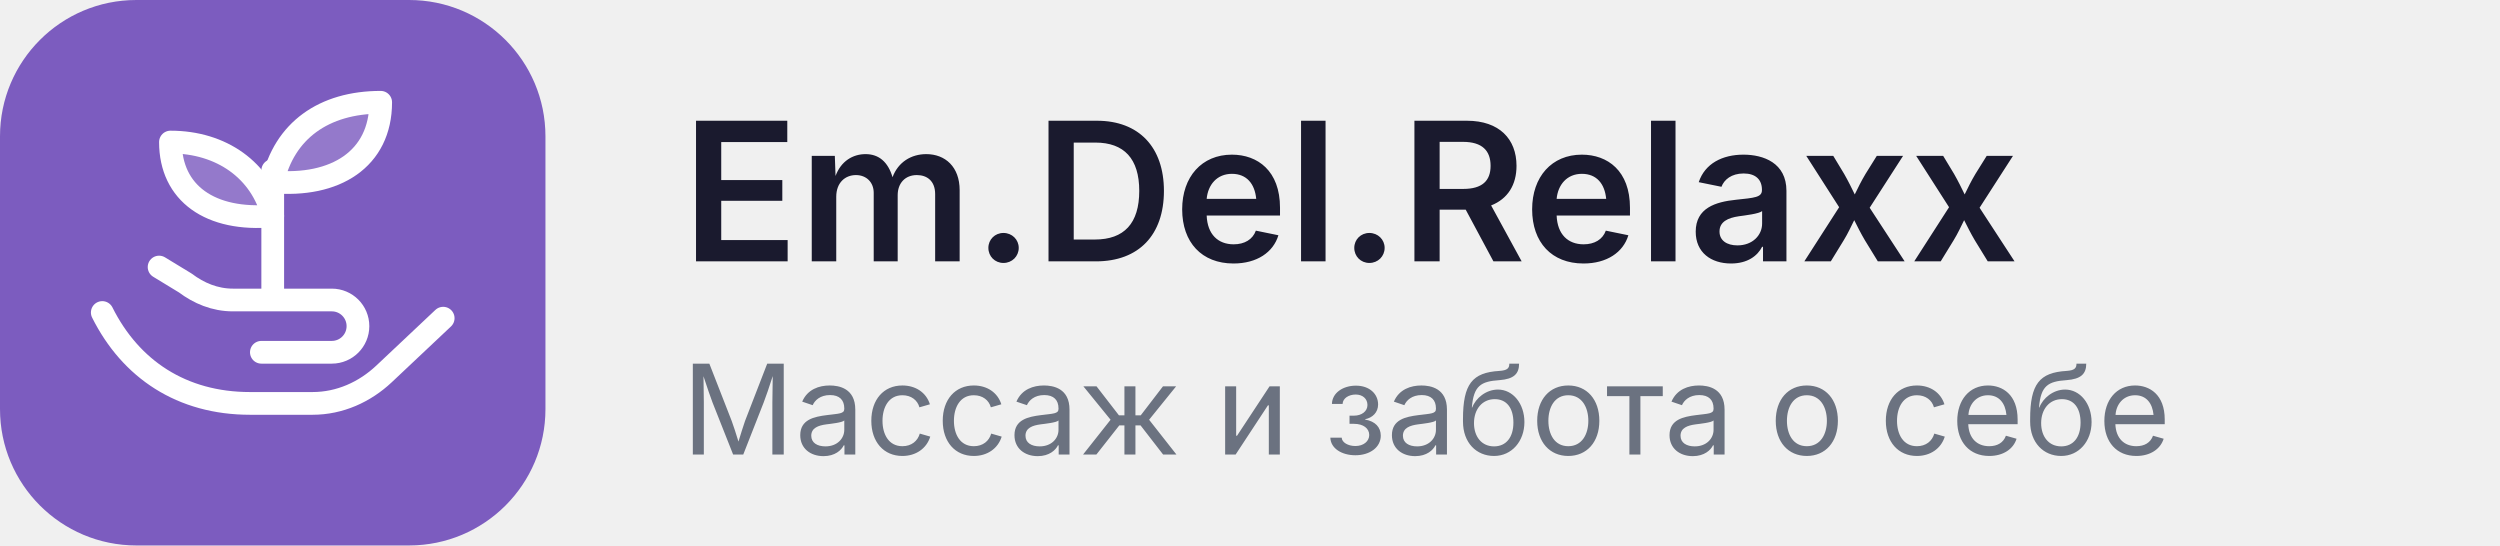
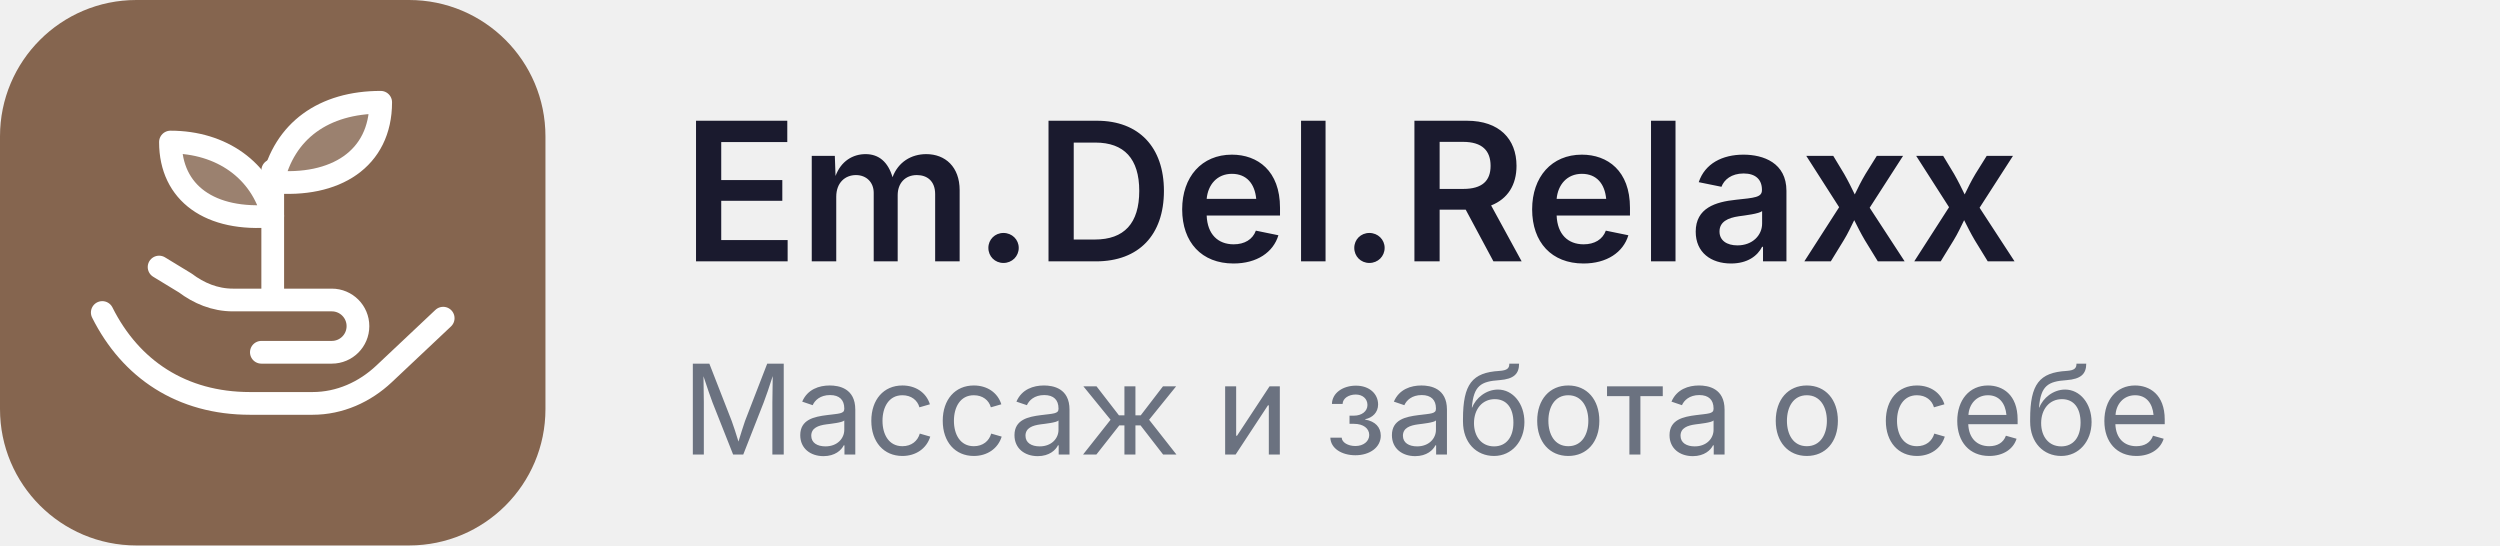
<svg xmlns="http://www.w3.org/2000/svg" viewBox="0 0 220 48" fill="none">
-   <rect width="48" height="48" rx="12" fill="#7C5CBF" />
+   <rect width="48" height="48" rx="12" fill="#85654F" />
  <g stroke="#fff" stroke-width="2" stroke-linecap="round" stroke-linejoin="round">
    <path d="M24 26V15" />
    <path d="M24 19c-1-4-4.5-6.5-9-6.5 0 4.5 3.5 7 9 6.5Z" fill="#fff" fill-opacity=".18" />
    <path d="M24 16c1-4.5 4.5-7 9.5-7 0 5-4 7.5-9.5 7Z" fill="#fff" fill-opacity=".18" />
    <path d="M9 27.5c2.5 5 7 8 13 8h5.5c2.4 0 4.6-1 6.3-2.6L39 28" />
    <path d="M23 31h6.2a2.3 2.3 0 0 0 0-4.6H20.5c-1.6 0-3-.6-4.2-1.5L14 23.5" />
  </g>
  <text x="60" y="23" font-family="Inter, 'Segoe UI', sans-serif" font-size="17" font-weight="600" fill="#1A1A2E">Em.Del.Relaxx</text>
  <text x="60" y="40" font-family="Inter, 'Segoe UI', sans-serif" font-size="11" fill="#6B7280">Массаж и забота о себе</text>
</svg>
